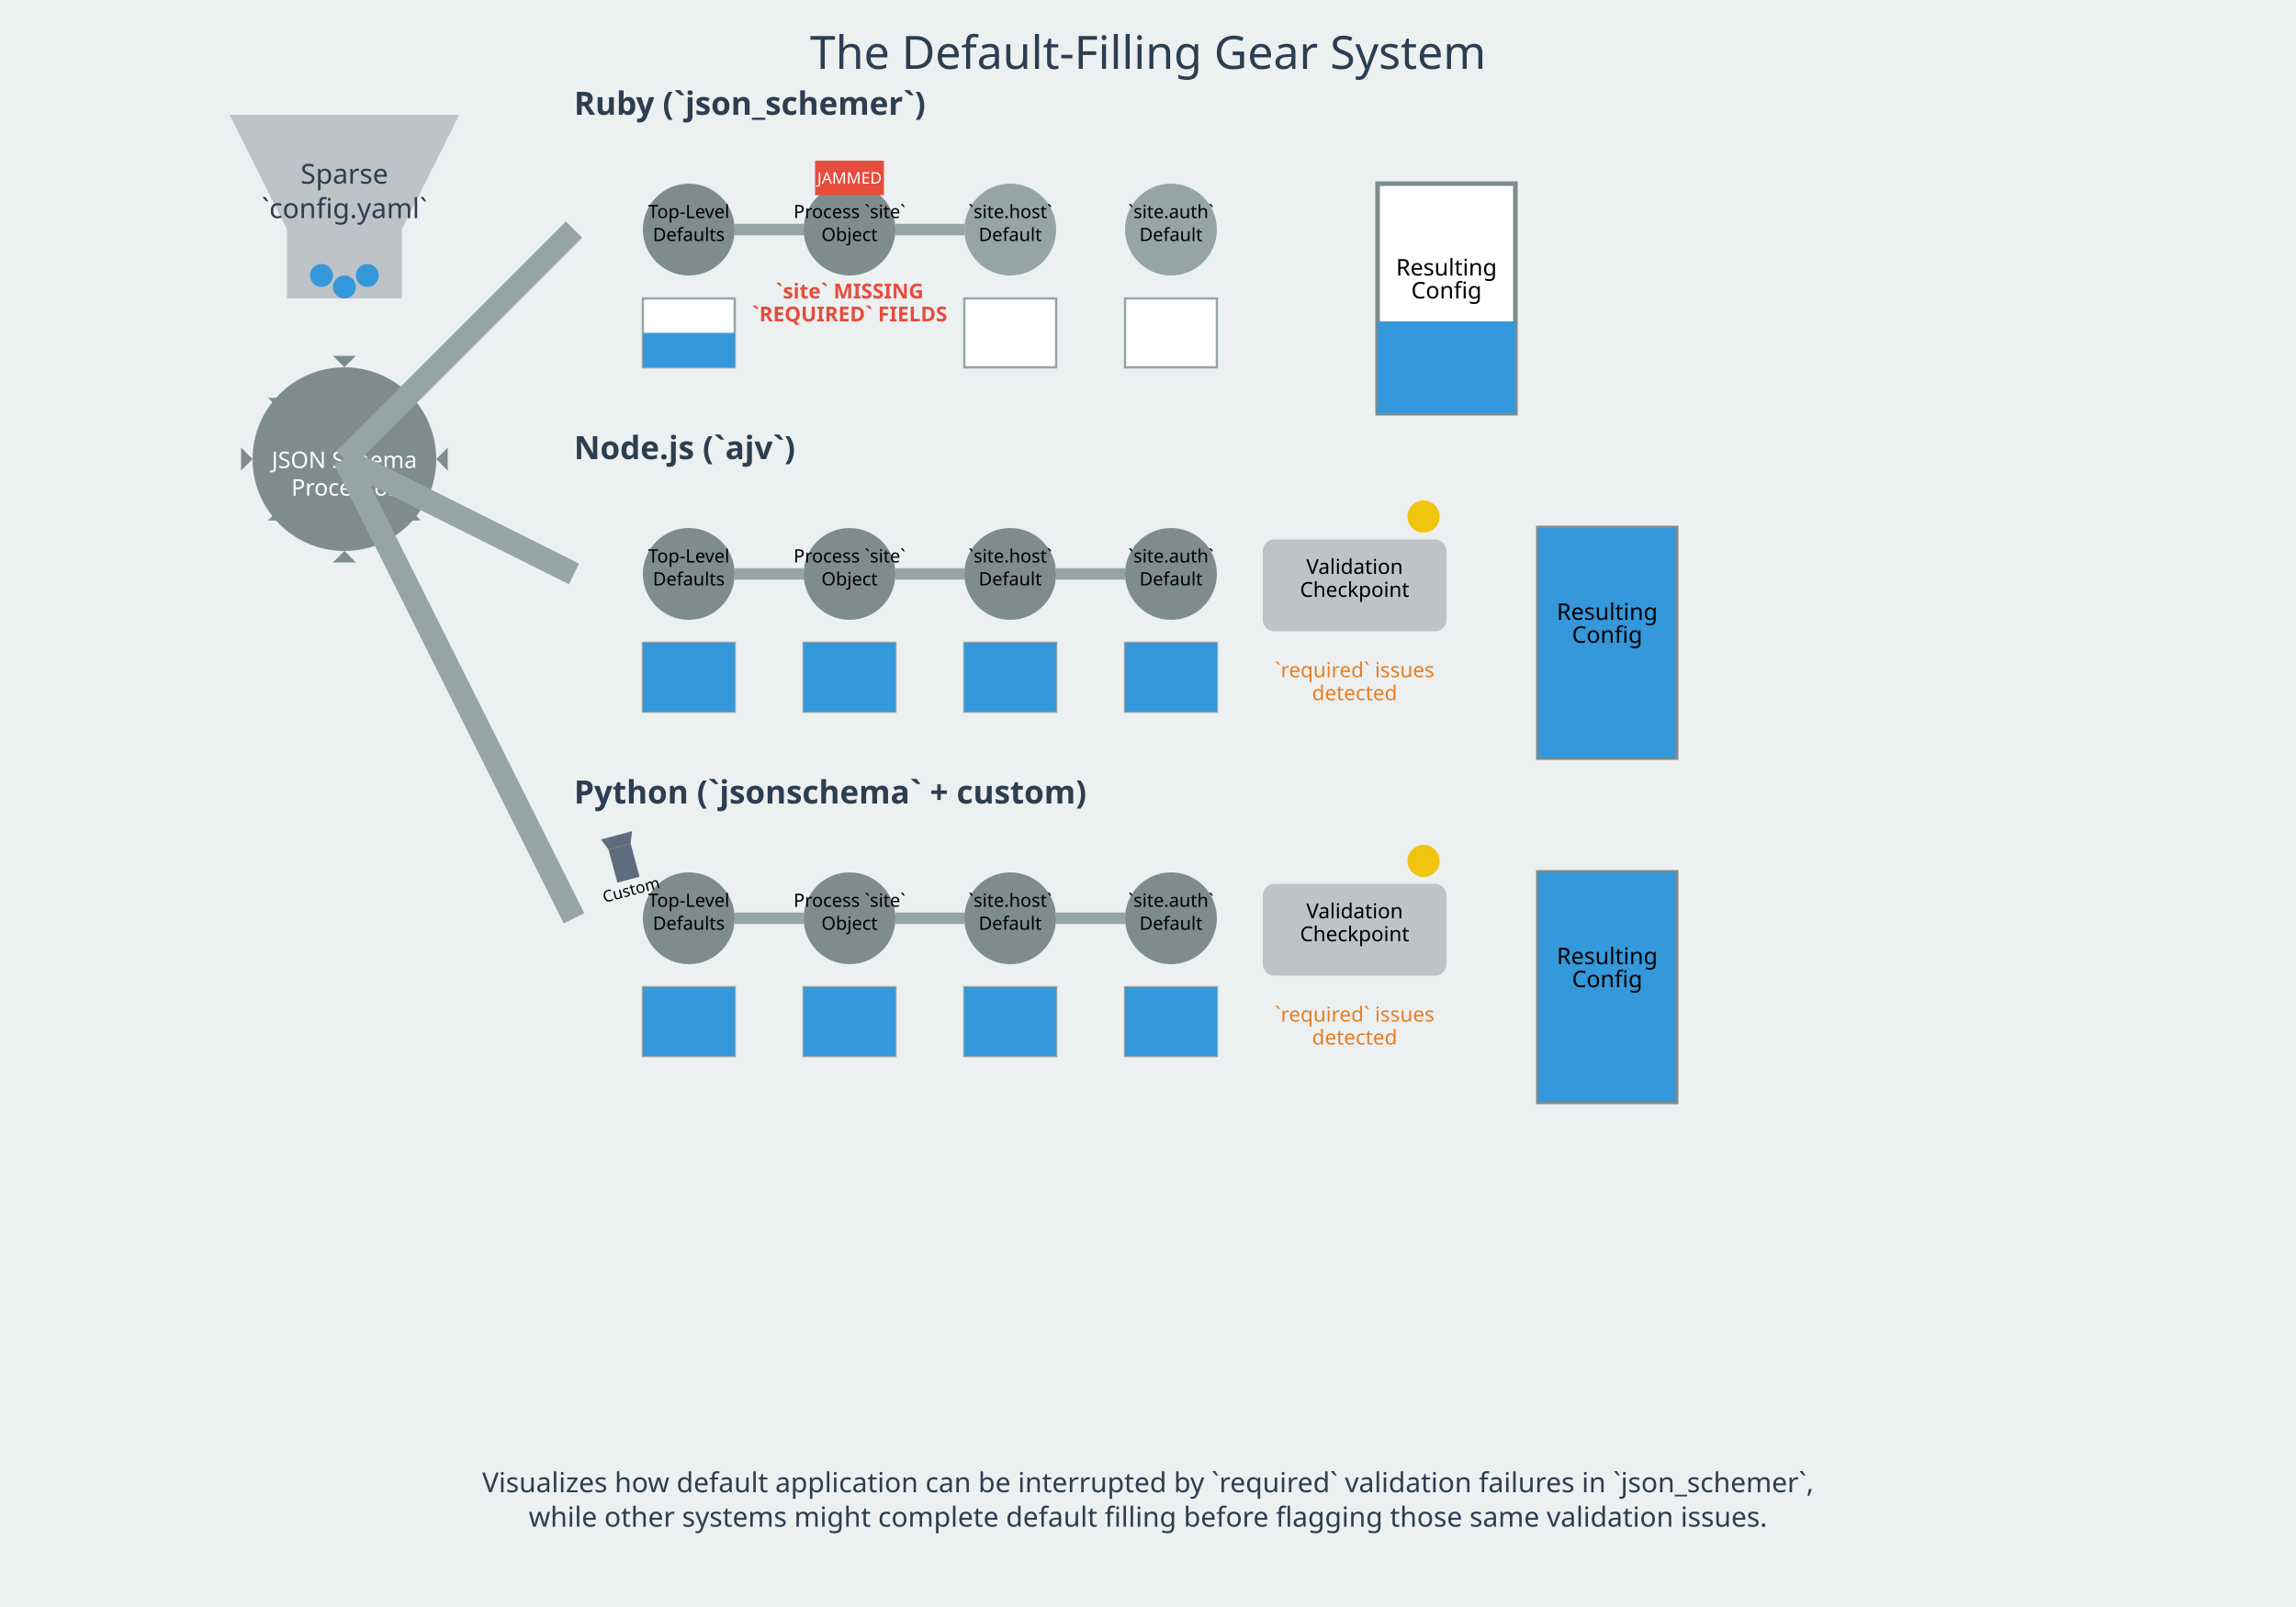
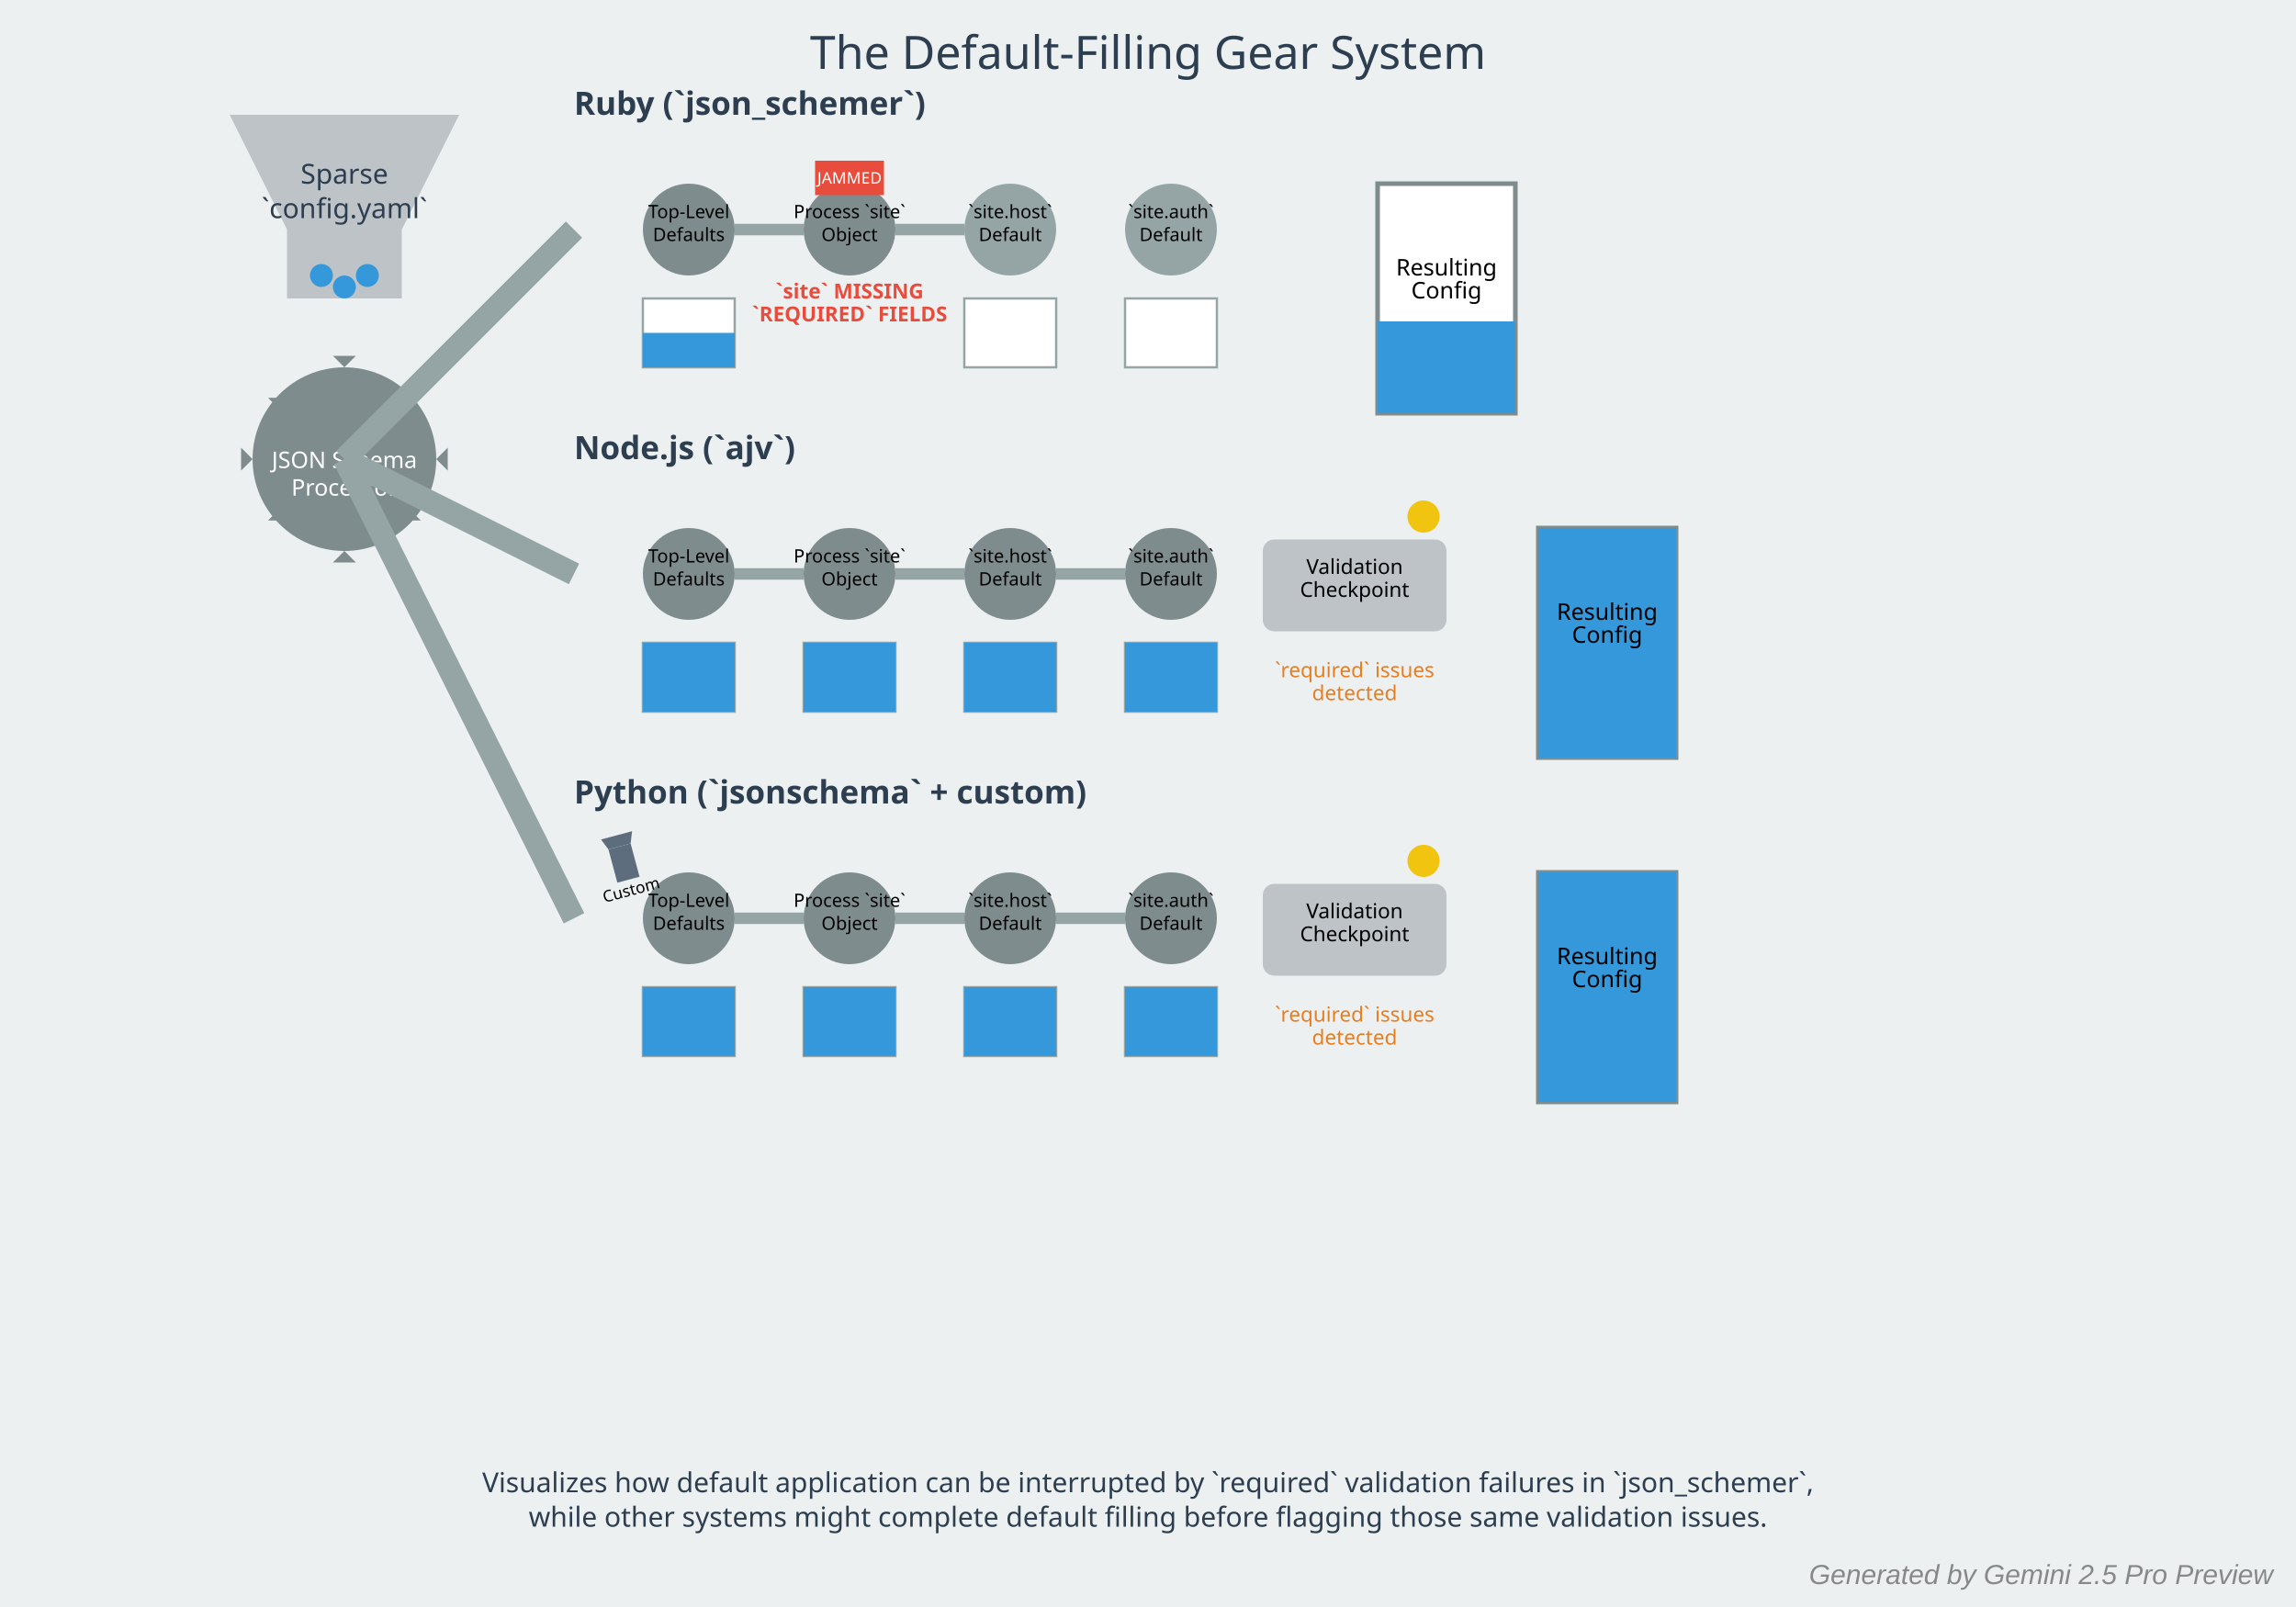
<svg xmlns="http://www.w3.org/2000/svg" width="1000" height="700" font-family="sans-serif">
  <rect width="100%" height="100%" fill="#ECF0F1" />
  <text x="500" y="30" font-size="20" text-anchor="middle" fill="#2c3e50">The Default-Filling Gear System</text>
  <g id="input-hopper">
    <polygon points="100,50 200,50 175,100 125,100" fill="#BDC3C7" />
    <rect x="125" y="100" width="50" height="30" fill="#BDC3C7" />
    <text x="150" y="80" text-anchor="middle" font-size="12" fill="#2c3e50">Sparse</text>
    <text x="150" y="95" text-anchor="middle" font-size="12" fill="#2c3e50">`config.yaml`</text>
    <circle cx="140" cy="120" r="5" fill="#3498DB" />
    <circle cx="150" cy="125" r="5" fill="#3498DB" />
    <circle cx="160" cy="120" r="5" fill="#3498DB" />
  </g>
  <g id="central-processor">
    <circle cx="150" cy="200" r="40" fill="#7F8C8D" />
    <text x="150" y="200" text-anchor="middle" dominant-baseline="central" font-size="10" fill="white">JSON Schema</text>
    <text x="150" y="212" text-anchor="middle" dominant-baseline="central" font-size="10" fill="white">Processor</text>
    <path d="M150,160 L145,155 L155,155 Z M150,240 L145,245 L155,245 Z M110,200 L105,195 L105,205 Z M190,200 L195,195 L195,205 Z              M178.28,178.28 L173.28,173.28 L183.28,173.28 Z M121.72,221.72 L116.72,226.72 L126.72,226.72 Z              M121.72,178.28 L116.72,173.28 L126.72,173.28 Z M178.28,221.72 L173.28,226.72 L183.28,226.72 Z" fill="#7F8C8D" />
  </g>
  <line x1="150" y1="200" x2="250" y2="100" stroke="#95A5A6" stroke-width="10" />
  <line x1="150" y1="200" x2="250" y2="250" stroke="#95A5A6" stroke-width="10" />
  <line x1="150" y1="200" x2="250" y2="400" stroke="#95A5A6" stroke-width="10" />
  <g id="ruby-train" transform="translate(250, 50)">
    <text x="0" y="0" font-size="14" fill="#2c3e50" font-weight="bold">Ruby (`json_schemer`)</text>
    <circle cx="50" cy="50" r="20" fill="#7F8C8D" />
    <text x="50" y="45" text-anchor="middle" font-size="8">Top-Level</text>
    <text x="50" y="55" text-anchor="middle" font-size="8">Defaults</text>
    <rect x="30" y="80" width="40" height="30" fill="#ffffff" stroke="#95A5A6" />
    <rect x="30" y="95" width="40" height="15" fill="#3498DB" />
    <line x1="70" y1="50" x2="100" y2="50" stroke="#95A5A6" stroke-width="5" />
    <circle cx="120" cy="50" r="20" fill="#7F8C8D" />
    <text x="120" y="45" text-anchor="middle" font-size="8">Process `site`</text>
    <text x="120" y="55" text-anchor="middle" font-size="8">Object</text>
    <rect x="105" y="20" width="30" height="15" fill="#E74C3C" />
    <text x="120" y="30" text-anchor="middle" font-size="7" fill="white">JAMMED</text>
    <text x="120" y="80" text-anchor="middle" font-size="9" fill="#E74C3C" font-weight="bold">`site` MISSING</text>
    <text x="120" y="90" text-anchor="middle" font-size="9" fill="#E74C3C" font-weight="bold">`REQUIRED` FIELDS</text>
    <line x1="140" y1="50" x2="170" y2="50" stroke="#95A5A6" stroke-width="5" />
    <circle cx="190" cy="50" r="20" fill="#95A5A6" />
    <text x="190" y="45" text-anchor="middle" font-size="8">`site.host`</text>
    <text x="190" y="55" text-anchor="middle" font-size="8">Default</text>
    <rect x="170" y="80" width="40" height="30" fill="#ffffff" stroke="#95A5A6" />
    <circle cx="260" cy="50" r="20" fill="#95A5A6" />
    <text x="260" y="45" text-anchor="middle" font-size="8">`site.auth`</text>
    <text x="260" y="55" text-anchor="middle" font-size="8">Default</text>
    <rect x="240" y="80" width="40" height="30" fill="#ffffff" stroke="#95A5A6" />
    <rect x="350" y="30" width="60" height="100" fill="#ffffff" stroke="#7F8C8D" stroke-width="2" />
    <rect x="350" y="90" width="60" height="40" fill="#3498DB" />
    <text x="380" y="70" text-anchor="middle" font-size="10">Resulting</text>
    <text x="380" y="80" text-anchor="middle" font-size="10">Config</text>
  </g>
  <g id="nodejs-train" transform="translate(250, 200)">
    <text x="0" y="0" font-size="14" fill="#2c3e50" font-weight="bold">Node.js (`ajv`)</text>
    <circle cx="50" cy="50" r="20" fill="#7F8C8D" />
    <text x="50" y="45" text-anchor="middle" font-size="8">Top-Level</text>
    <text x="50" y="55" text-anchor="middle" font-size="8">Defaults</text>
    <rect x="30" y="80" width="40" height="30" fill="#ffffff" stroke="#95A5A6" />
    <rect x="30" y="80" width="40" height="30" fill="#3498DB" />
    <line x1="70" y1="50" x2="100" y2="50" stroke="#95A5A6" stroke-width="5" />
    <circle cx="120" cy="50" r="20" fill="#7F8C8D" />
    <text x="120" y="45" text-anchor="middle" font-size="8">Process `site`</text>
    <text x="120" y="55" text-anchor="middle" font-size="8">Object</text>
    <rect x="100" y="80" width="40" height="30" fill="#ffffff" stroke="#95A5A6" />
    <rect x="100" y="80" width="40" height="30" fill="#3498DB" />
    <line x1="140" y1="50" x2="170" y2="50" stroke="#95A5A6" stroke-width="5" />
    <circle cx="190" cy="50" r="20" fill="#7F8C8D" />
    <text x="190" y="45" text-anchor="middle" font-size="8">`site.host`</text>
    <text x="190" y="55" text-anchor="middle" font-size="8">Default</text>
    <rect x="170" y="80" width="40" height="30" fill="#ffffff" stroke="#95A5A6" />
    <rect x="170" y="80" width="40" height="30" fill="#3498DB" />
    <line x1="210" y1="50" x2="240" y2="50" stroke="#95A5A6" stroke-width="5" />
    <circle cx="260" cy="50" r="20" fill="#7F8C8D" />
    <text x="260" y="45" text-anchor="middle" font-size="8">`site.auth`</text>
    <text x="260" y="55" text-anchor="middle" font-size="8">Default</text>
    <rect x="240" y="80" width="40" height="30" fill="#ffffff" stroke="#95A5A6" />
    <rect x="240" y="80" width="40" height="30" fill="#3498DB" />
    <rect x="300" y="35" width="80" height="40" fill="#BDC3C7" rx="5" />
    <text x="340" y="50" text-anchor="middle" font-size="9">Validation</text>
    <text x="340" y="60" text-anchor="middle" font-size="9">Checkpoint</text>
    <circle cx="370" cy="25" r="7" fill="#F1C40F" />
    <text x="340" y="95" text-anchor="middle" font-size="9" fill="#E67E22">`required` issues</text>
    <text x="340" y="105" text-anchor="middle" font-size="9" fill="#E67E22">detected</text>
    <rect x="420" y="30" width="60" height="100" fill="#ffffff" stroke="#7F8C8D" stroke-width="2" />
    <rect x="420" y="30" width="60" height="100" fill="#3498DB" />
    <text x="450" y="70" text-anchor="middle" font-size="10">Resulting</text>
    <text x="450" y="80" text-anchor="middle" font-size="10">Config</text>
  </g>
  <g id="python-train" transform="translate(250, 350)">
    <text x="0" y="0" font-size="14" fill="#2c3e50" font-weight="bold">Python (`jsonschema` + custom)</text>
    <circle cx="50" cy="50" r="20" fill="#7F8C8D" />
    <text x="50" y="45" text-anchor="middle" font-size="8">Top-Level</text>
    <text x="50" y="55" text-anchor="middle" font-size="8">Defaults</text>
    <rect x="30" y="80" width="40" height="30" fill="#ffffff" stroke="#95A5A6" />
    <rect x="30" y="80" width="40" height="30" fill="#3498DB" />
    <line x1="70" y1="50" x2="100" y2="50" stroke="#95A5A6" stroke-width="5" />
    <circle cx="120" cy="50" r="20" fill="#7F8C8D" />
    <text x="120" y="45" text-anchor="middle" font-size="8">Process `site`</text>
    <text x="120" y="55" text-anchor="middle" font-size="8">Object</text>
    <rect x="100" y="80" width="40" height="30" fill="#ffffff" stroke="#95A5A6" />
    <rect x="100" y="80" width="40" height="30" fill="#3498DB" />
    <line x1="140" y1="50" x2="170" y2="50" stroke="#95A5A6" stroke-width="5" />
    <circle cx="190" cy="50" r="20" fill="#7F8C8D" />
    <text x="190" y="45" text-anchor="middle" font-size="8">`site.host`</text>
    <text x="190" y="55" text-anchor="middle" font-size="8">Default</text>
    <rect x="170" y="80" width="40" height="30" fill="#ffffff" stroke="#95A5A6" />
    <rect x="170" y="80" width="40" height="30" fill="#3498DB" />
    <line x1="210" y1="50" x2="240" y2="50" stroke="#95A5A6" stroke-width="5" />
    <circle cx="260" cy="50" r="20" fill="#7F8C8D" />
    <text x="260" y="45" text-anchor="middle" font-size="8">`site.auth`</text>
    <text x="260" y="55" text-anchor="middle" font-size="8">Default</text>
    <rect x="240" y="80" width="40" height="30" fill="#ffffff" stroke="#95A5A6" />
    <rect x="240" y="80" width="40" height="30" fill="#3498DB" />
    <g transform="translate(15, 20) rotate(-15)">
      <rect x="0" y="0" width="10" height="15" fill="#5D6D7E" />
      <polygon points="0,0 10,0 12, -5, -2, -5" fill="#5D6D7E" />
      <text x="5" y="22" font-size="7" text-anchor="middle">Custom</text>
    </g>
    <rect x="300" y="35" width="80" height="40" fill="#BDC3C7" rx="5" />
    <text x="340" y="50" text-anchor="middle" font-size="9">Validation</text>
    <text x="340" y="60" text-anchor="middle" font-size="9">Checkpoint</text>
    <circle cx="370" cy="25" r="7" fill="#F1C40F" />
    <text x="340" y="95" text-anchor="middle" font-size="9" fill="#E67E22">`required` issues</text>
    <text x="340" y="105" text-anchor="middle" font-size="9" fill="#E67E22">detected</text>
    <rect x="420" y="30" width="60" height="100" fill="#ffffff" stroke="#7F8C8D" stroke-width="2" />
    <rect x="420" y="30" width="60" height="100" fill="#3498DB" />
    <text x="450" y="70" text-anchor="middle" font-size="10">Resulting</text>
    <text x="450" y="80" text-anchor="middle" font-size="10">Config</text>
  </g>
  <text x="500" y="650" font-size="12" text-anchor="middle" fill="#2c3e50">
    Visualizes how default application can be interrupted by `required` validation failures in `json_schemer`,
  </text>
  <text x="500" y="665" font-size="12" text-anchor="middle" fill="#2c3e50">
    while other systems might complete default filling before flagging those same validation issues.
  </text>
+   <text x="990" y="690" font-family="Arial, sans-serif" font-size="12" font-style="italic" text-anchor="end" fill="#888888">
+     Generated by Gemini 2.5 Pro Preview
+   </text>
</svg>
